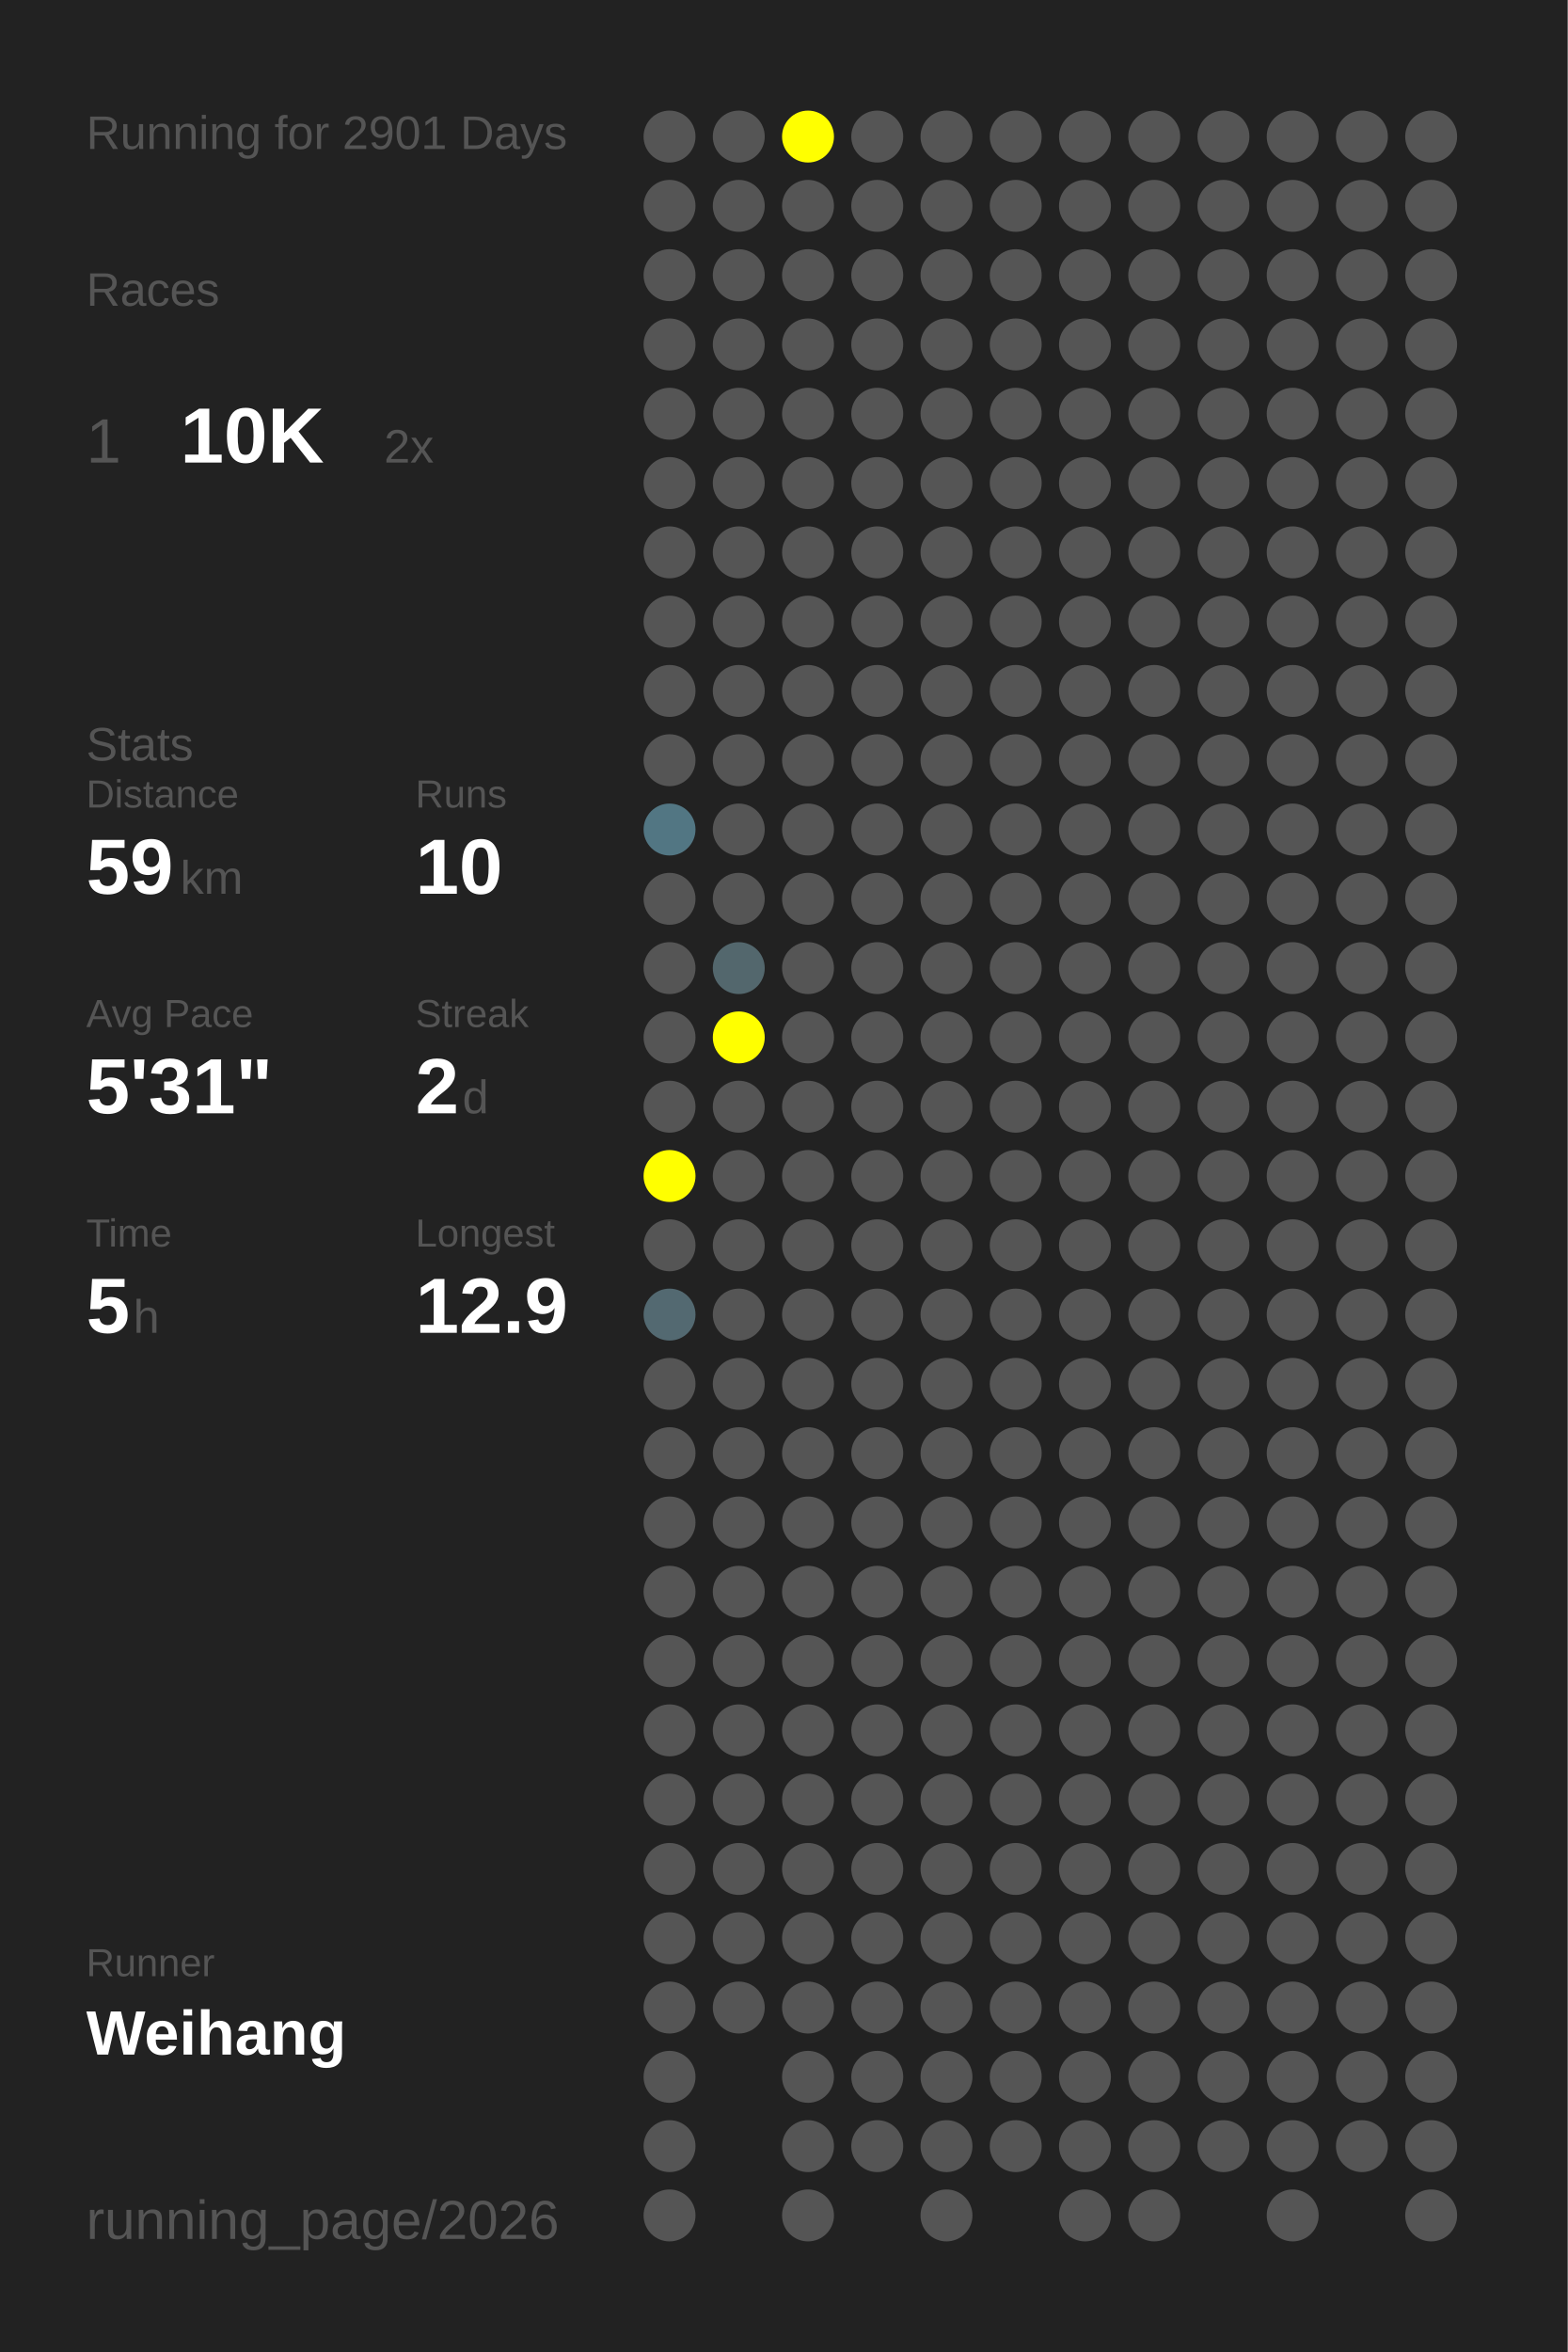
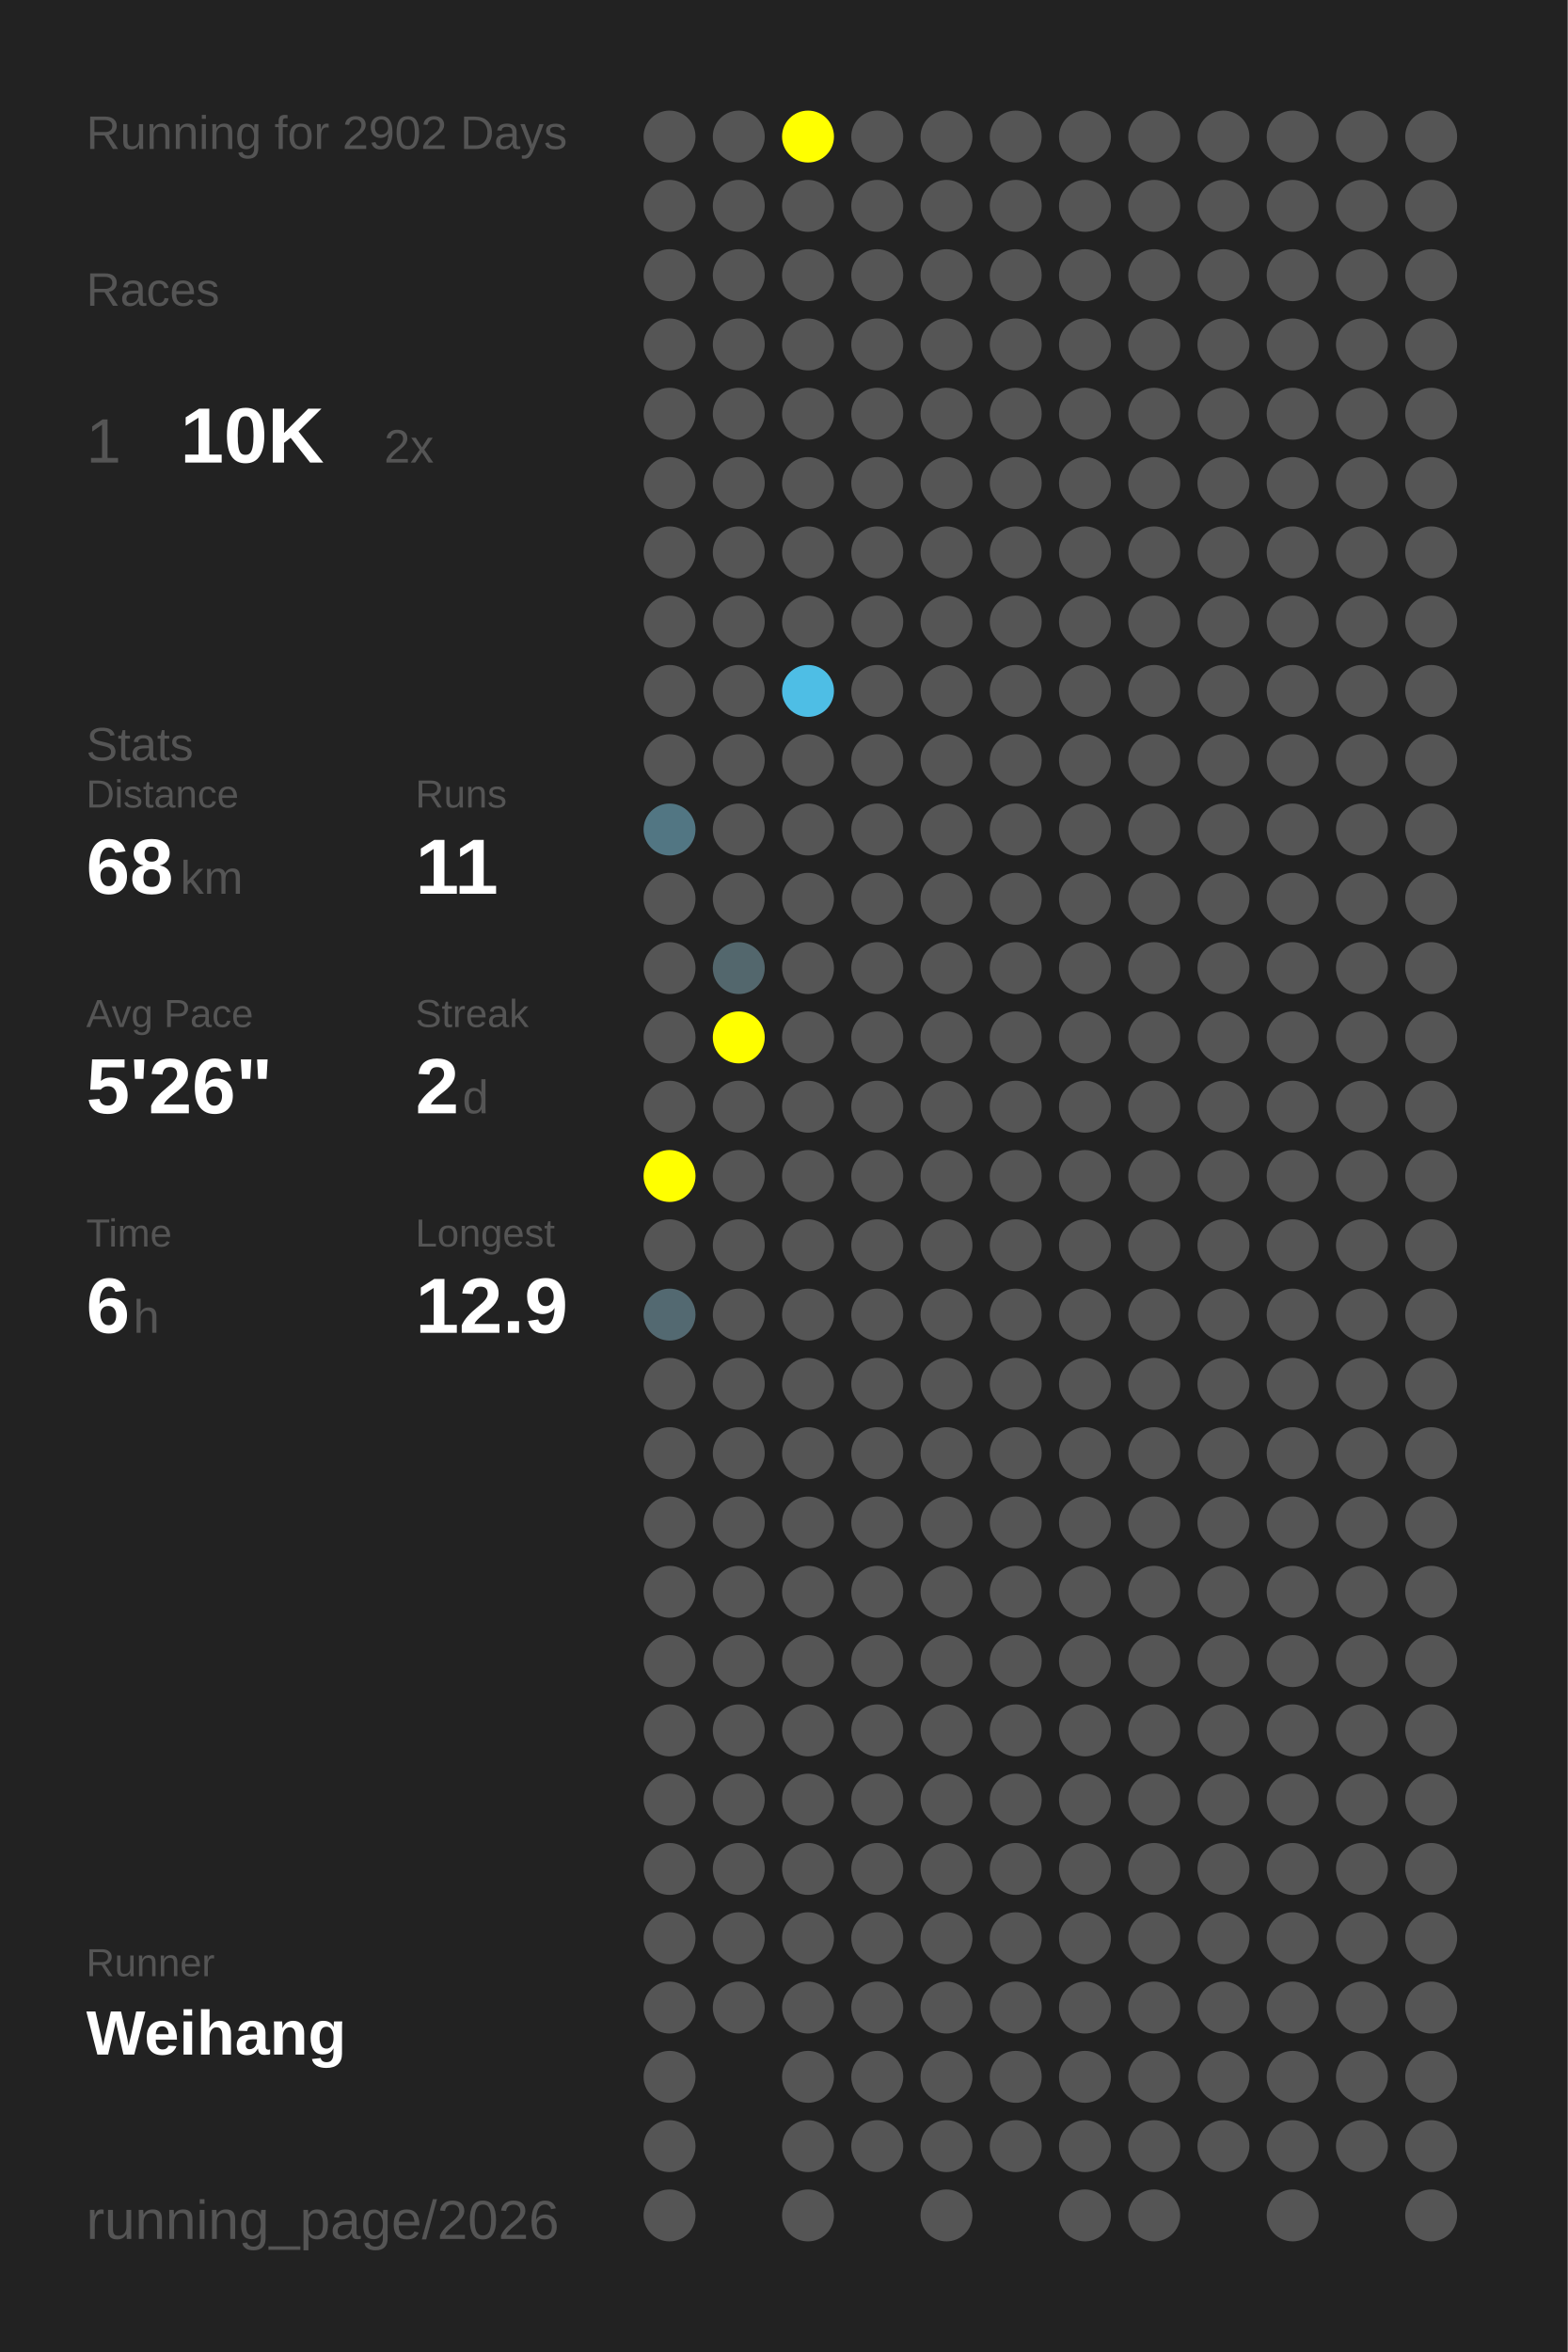
<svg xmlns="http://www.w3.org/2000/svg" baseProfile="full" height="300mm" version="1.1" viewBox="0,0,200,300" width="200mm">
  <defs />
  <rect fill="#222222" height="300" width="200" x="0" y="0" />
-   <text fill="#555555" style="font-size:6px; font-family:Arial;" x="11" y="19">Running for 2901 Days</text>
+   <text fill="#555555" style="font-size:6px; font-family:Arial;" x="11" y="19">Running for 2902 Days</text>
  <text fill="#555555" style="font-size:6px; font-family:Arial;" x="11" y="39">Races</text>
  <text fill="#555555" style="font-size:8px; font-family:Arial;" x="11" y="59">1</text>
  <text fill="#FFFFFF" style="font-size:10px; font-family:Arial; font-weight:bold;" x="23" y="59">10K</text>
  <text fill="#555555" style="font-size:6px; font-family:Arial;" x="49" y="59">2x</text>
  <text fill="#555555" style="font-size:6px; font-family:Arial;" x="11" y="97">Stats</text>
  <text fill="#555555" style="font-size:5px; font-family:Arial;" x="11" y="103">Distance</text>
-   <text fill="#FFFFFF" style="font-size:10px; font-family:Arial; font-weight:bold;" x="11" y="114">59</text>
+   <text fill="#FFFFFF" style="font-size:10px; font-family:Arial; font-weight:bold;" x="11" y="114">68</text>
  <text fill="#555555" style="font-size:6px; font-family:Arial;" x="23" y="114">km</text>
  <text fill="#555555" style="font-size:5px; font-family:Arial;" x="53" y="103">Runs</text>
-   <text fill="#FFFFFF" style="font-size:10px; font-family:Arial; font-weight:bold;" x="53" y="114">10</text>
+   <text fill="#FFFFFF" style="font-size:10px; font-family:Arial; font-weight:bold;" x="53" y="114">11</text>
  <text fill="#555555" style="font-size:5px; font-family:Arial;" x="11" y="131">Avg Pace</text>
-   <text fill="#FFFFFF" style="font-size:10px; font-family:Arial; font-weight:bold;" x="11" y="142">5'31"</text>
+   <text fill="#FFFFFF" style="font-size:10px; font-family:Arial; font-weight:bold;" x="11" y="142">5'26"</text>
  <text fill="#555555" style="font-size:5px; font-family:Arial;" x="53" y="131">Streak</text>
  <text fill="#FFFFFF" style="font-size:10px; font-family:Arial; font-weight:bold;" x="53" y="142">2</text>
  <text fill="#555555" style="font-size:6px; font-family:Arial;" x="59" y="142">d</text>
  <text fill="#555555" style="font-size:5px; font-family:Arial;" x="11" y="159">Time</text>
-   <text fill="#FFFFFF" style="font-size:10px; font-family:Arial; font-weight:bold;" x="11" y="170">5</text>
+   <text fill="#FFFFFF" style="font-size:10px; font-family:Arial; font-weight:bold;" x="11" y="170">6</text>
  <text fill="#555555" style="font-size:6px; font-family:Arial;" x="17" y="170">h</text>
  <text fill="#555555" style="font-size:5px; font-family:Arial;" x="53" y="159">Longest</text>
  <text fill="#FFFFFF" style="font-size:10px; font-family:Arial; font-weight:bold;" x="53" y="170">12.9</text>
  <text fill="#555555" style="font-size:5px; font-family:Arial;" x="11" y="252.065">Runner</text>
  <text fill="#FFFFFF" style="font-size:8px; font-family:Arial; font-weight:bold;" x="11" y="262.065">Weihang</text>
  <text fill="#555555" style="font-size:7px; font-family:Arial;" x="11" y="285.581">running_page/2026</text>
  <circle cx="85.417" cy="17.419" fill="#555555" r="3.312" />
  <circle cx="85.417" cy="26.258" fill="#555555" r="3.312" />
  <circle cx="85.417" cy="35.097" fill="#555555" r="3.312" />
  <circle cx="85.417" cy="43.935" fill="#555555" r="3.312" />
  <circle cx="85.417" cy="52.774" fill="#555555" r="3.312" />
  <circle cx="85.417" cy="61.613" fill="#555555" r="3.312" />
  <circle cx="85.417" cy="70.452" fill="#555555" r="3.312" />
  <circle cx="85.417" cy="79.29" fill="#555555" r="3.312" />
  <circle cx="85.417" cy="88.129" fill="#555555" r="3.312" />
  <circle cx="85.417" cy="96.968" fill="#555555" r="3.312" />
  <circle cx="85.417" cy="105.806" fill="#527683" r="3.312" />
  <circle cx="85.417" cy="114.645" fill="#555555" r="3.312" />
  <circle cx="85.417" cy="123.484" fill="#555555" r="3.312" />
  <circle cx="85.417" cy="132.323" fill="#555555" r="3.312" />
  <circle cx="85.417" cy="141.161" fill="#555555" r="3.312" />
  <circle cx="85.417" cy="150" fill="#FFFF00" r="3.312" />
  <circle cx="85.417" cy="158.839" fill="#555555" r="3.312" />
  <circle cx="85.417" cy="167.677" fill="#536971" r="3.312" />
  <circle cx="85.417" cy="176.516" fill="#555555" r="3.312" />
  <circle cx="85.417" cy="185.355" fill="#555555" r="3.312" />
  <circle cx="85.417" cy="194.194" fill="#555555" r="3.312" />
  <circle cx="85.417" cy="203.032" fill="#555555" r="3.312" />
  <circle cx="85.417" cy="211.871" fill="#555555" r="3.312" />
  <circle cx="85.417" cy="220.71" fill="#555555" r="3.312" />
  <circle cx="85.417" cy="229.548" fill="#555555" r="3.312" />
  <circle cx="85.417" cy="238.387" fill="#555555" r="3.312" />
  <circle cx="85.417" cy="247.226" fill="#555555" r="3.312" />
  <circle cx="85.417" cy="256.065" fill="#555555" r="3.312" />
  <circle cx="85.417" cy="264.903" fill="#555555" r="3.312" />
  <circle cx="85.417" cy="273.742" fill="#555555" r="3.312" />
  <circle cx="85.417" cy="282.581" fill="#555555" r="3.312" />
  <circle cx="94.25" cy="17.419" fill="#555555" r="3.312" />
  <circle cx="94.25" cy="26.258" fill="#555555" r="3.312" />
  <circle cx="94.25" cy="35.097" fill="#555555" r="3.312" />
  <circle cx="94.25" cy="43.935" fill="#555555" r="3.312" />
  <circle cx="94.25" cy="52.774" fill="#555555" r="3.312" />
  <circle cx="94.25" cy="61.613" fill="#555555" r="3.312" />
  <circle cx="94.25" cy="70.452" fill="#555555" r="3.312" />
  <circle cx="94.25" cy="79.29" fill="#555555" r="3.312" />
  <circle cx="94.25" cy="88.129" fill="#555555" r="3.312" />
  <circle cx="94.25" cy="96.968" fill="#555555" r="3.312" />
  <circle cx="94.25" cy="105.806" fill="#555555" r="3.312" />
  <circle cx="94.25" cy="114.645" fill="#555555" r="3.312" />
  <circle cx="94.25" cy="123.484" fill="#53676d" r="3.312" />
  <circle cx="94.25" cy="132.323" fill="#FFFF00" r="3.312" />
  <circle cx="94.25" cy="141.161" fill="#555555" r="3.312" />
  <circle cx="94.25" cy="150" fill="#555555" r="3.312" />
  <circle cx="94.25" cy="158.839" fill="#555555" r="3.312" />
  <circle cx="94.25" cy="167.677" fill="#555555" r="3.312" />
  <circle cx="94.25" cy="176.516" fill="#555555" r="3.312" />
  <circle cx="94.25" cy="185.355" fill="#555555" r="3.312" />
  <circle cx="94.25" cy="194.194" fill="#555555" r="3.312" />
  <circle cx="94.25" cy="203.032" fill="#555555" r="3.312" />
  <circle cx="94.25" cy="211.871" fill="#555555" r="3.312" />
  <circle cx="94.25" cy="220.71" fill="#555555" r="3.312" />
  <circle cx="94.25" cy="229.548" fill="#555555" r="3.312" />
  <circle cx="94.25" cy="238.387" fill="#555555" r="3.312" />
  <circle cx="94.25" cy="247.226" fill="#555555" r="3.312" />
  <circle cx="94.25" cy="256.065" fill="#555555" r="3.312" />
  <circle cx="103.083" cy="17.419" fill="#FFFF00" r="3.312" />
  <circle cx="103.083" cy="26.258" fill="#555555" r="3.312" />
  <circle cx="103.083" cy="35.097" fill="#555555" r="3.312" />
  <circle cx="103.083" cy="43.935" fill="#555555" r="3.312" />
  <circle cx="103.083" cy="52.774" fill="#555555" r="3.312" />
  <circle cx="103.083" cy="61.613" fill="#555555" r="3.312" />
  <circle cx="103.083" cy="70.452" fill="#555555" r="3.312" />
  <circle cx="103.083" cy="79.29" fill="#555555" r="3.312" />
-   <circle cx="103.083" cy="88.129" fill="#555555" r="3.312" />
+   <circle cx="103.083" cy="88.129" fill="#4ebee5" r="3.312" />
  <circle cx="103.083" cy="96.968" fill="#555555" r="3.312" />
  <circle cx="103.083" cy="105.806" fill="#555555" r="3.312" />
  <circle cx="103.083" cy="114.645" fill="#555555" r="3.312" />
  <circle cx="103.083" cy="123.484" fill="#555555" r="3.312" />
  <circle cx="103.083" cy="132.323" fill="#555555" r="3.312" />
  <circle cx="103.083" cy="141.161" fill="#555555" r="3.312" />
  <circle cx="103.083" cy="150" fill="#555555" r="3.312" />
  <circle cx="103.083" cy="158.839" fill="#555555" r="3.312" />
  <circle cx="103.083" cy="167.677" fill="#555555" r="3.312" />
  <circle cx="103.083" cy="176.516" fill="#555555" r="3.312" />
  <circle cx="103.083" cy="185.355" fill="#555555" r="3.312" />
  <circle cx="103.083" cy="194.194" fill="#555555" r="3.312" />
  <circle cx="103.083" cy="203.032" fill="#555555" r="3.312" />
  <circle cx="103.083" cy="211.871" fill="#555555" r="3.312" />
  <circle cx="103.083" cy="220.71" fill="#555555" r="3.312" />
  <circle cx="103.083" cy="229.548" fill="#555555" r="3.312" />
  <circle cx="103.083" cy="238.387" fill="#555555" r="3.312" />
  <circle cx="103.083" cy="247.226" fill="#555555" r="3.312" />
  <circle cx="103.083" cy="256.065" fill="#555555" r="3.312" />
  <circle cx="103.083" cy="264.903" fill="#555555" r="3.312" />
  <circle cx="103.083" cy="273.742" fill="#555555" r="3.312" />
  <circle cx="103.083" cy="282.581" fill="#555555" r="3.312" />
  <circle cx="111.917" cy="17.419" fill="#555555" r="3.312" />
  <circle cx="111.917" cy="26.258" fill="#555555" r="3.312" />
  <circle cx="111.917" cy="35.097" fill="#555555" r="3.312" />
  <circle cx="111.917" cy="43.935" fill="#555555" r="3.312" />
  <circle cx="111.917" cy="52.774" fill="#555555" r="3.312" />
  <circle cx="111.917" cy="61.613" fill="#555555" r="3.312" />
  <circle cx="111.917" cy="70.452" fill="#555555" r="3.312" />
  <circle cx="111.917" cy="79.29" fill="#555555" r="3.312" />
  <circle cx="111.917" cy="88.129" fill="#555555" r="3.312" />
  <circle cx="111.917" cy="96.968" fill="#555555" r="3.312" />
  <circle cx="111.917" cy="105.806" fill="#555555" r="3.312" />
  <circle cx="111.917" cy="114.645" fill="#555555" r="3.312" />
  <circle cx="111.917" cy="123.484" fill="#555555" r="3.312" />
  <circle cx="111.917" cy="132.323" fill="#555555" r="3.312" />
  <circle cx="111.917" cy="141.161" fill="#555555" r="3.312" />
  <circle cx="111.917" cy="150" fill="#555555" r="3.312" />
  <circle cx="111.917" cy="158.839" fill="#555555" r="3.312" />
  <circle cx="111.917" cy="167.677" fill="#555555" r="3.312" />
  <circle cx="111.917" cy="176.516" fill="#555555" r="3.312" />
  <circle cx="111.917" cy="185.355" fill="#555555" r="3.312" />
  <circle cx="111.917" cy="194.194" fill="#555555" r="3.312" />
  <circle cx="111.917" cy="203.032" fill="#555555" r="3.312" />
  <circle cx="111.917" cy="211.871" fill="#555555" r="3.312" />
  <circle cx="111.917" cy="220.71" fill="#555555" r="3.312" />
  <circle cx="111.917" cy="229.548" fill="#555555" r="3.312" />
  <circle cx="111.917" cy="238.387" fill="#555555" r="3.312" />
  <circle cx="111.917" cy="247.226" fill="#555555" r="3.312" />
  <circle cx="111.917" cy="256.065" fill="#555555" r="3.312" />
  <circle cx="111.917" cy="264.903" fill="#555555" r="3.312" />
  <circle cx="111.917" cy="273.742" fill="#555555" r="3.312" />
  <circle cx="120.75" cy="17.419" fill="#555555" r="3.312" />
  <circle cx="120.75" cy="26.258" fill="#555555" r="3.312" />
  <circle cx="120.75" cy="35.097" fill="#555555" r="3.312" />
  <circle cx="120.75" cy="43.935" fill="#555555" r="3.312" />
  <circle cx="120.75" cy="52.774" fill="#555555" r="3.312" />
  <circle cx="120.75" cy="61.613" fill="#555555" r="3.312" />
  <circle cx="120.75" cy="70.452" fill="#555555" r="3.312" />
  <circle cx="120.75" cy="79.29" fill="#555555" r="3.312" />
  <circle cx="120.75" cy="88.129" fill="#555555" r="3.312" />
  <circle cx="120.75" cy="96.968" fill="#555555" r="3.312" />
  <circle cx="120.75" cy="105.806" fill="#555555" r="3.312" />
  <circle cx="120.75" cy="114.645" fill="#555555" r="3.312" />
  <circle cx="120.75" cy="123.484" fill="#555555" r="3.312" />
  <circle cx="120.75" cy="132.323" fill="#555555" r="3.312" />
  <circle cx="120.75" cy="141.161" fill="#555555" r="3.312" />
  <circle cx="120.75" cy="150" fill="#555555" r="3.312" />
  <circle cx="120.75" cy="158.839" fill="#555555" r="3.312" />
  <circle cx="120.75" cy="167.677" fill="#555555" r="3.312" />
  <circle cx="120.75" cy="176.516" fill="#555555" r="3.312" />
  <circle cx="120.75" cy="185.355" fill="#555555" r="3.312" />
  <circle cx="120.75" cy="194.194" fill="#555555" r="3.312" />
  <circle cx="120.75" cy="203.032" fill="#555555" r="3.312" />
  <circle cx="120.75" cy="211.871" fill="#555555" r="3.312" />
  <circle cx="120.75" cy="220.71" fill="#555555" r="3.312" />
  <circle cx="120.75" cy="229.548" fill="#555555" r="3.312" />
  <circle cx="120.75" cy="238.387" fill="#555555" r="3.312" />
  <circle cx="120.75" cy="247.226" fill="#555555" r="3.312" />
  <circle cx="120.75" cy="256.065" fill="#555555" r="3.312" />
  <circle cx="120.75" cy="264.903" fill="#555555" r="3.312" />
  <circle cx="120.75" cy="273.742" fill="#555555" r="3.312" />
  <circle cx="120.75" cy="282.581" fill="#555555" r="3.312" />
  <circle cx="129.583" cy="17.419" fill="#555555" r="3.312" />
  <circle cx="129.583" cy="26.258" fill="#555555" r="3.312" />
  <circle cx="129.583" cy="35.097" fill="#555555" r="3.312" />
  <circle cx="129.583" cy="43.935" fill="#555555" r="3.312" />
  <circle cx="129.583" cy="52.774" fill="#555555" r="3.312" />
  <circle cx="129.583" cy="61.613" fill="#555555" r="3.312" />
  <circle cx="129.583" cy="70.452" fill="#555555" r="3.312" />
  <circle cx="129.583" cy="79.29" fill="#555555" r="3.312" />
  <circle cx="129.583" cy="88.129" fill="#555555" r="3.312" />
  <circle cx="129.583" cy="96.968" fill="#555555" r="3.312" />
  <circle cx="129.583" cy="105.806" fill="#555555" r="3.312" />
  <circle cx="129.583" cy="114.645" fill="#555555" r="3.312" />
  <circle cx="129.583" cy="123.484" fill="#555555" r="3.312" />
  <circle cx="129.583" cy="132.323" fill="#555555" r="3.312" />
  <circle cx="129.583" cy="141.161" fill="#555555" r="3.312" />
  <circle cx="129.583" cy="150" fill="#555555" r="3.312" />
  <circle cx="129.583" cy="158.839" fill="#555555" r="3.312" />
  <circle cx="129.583" cy="167.677" fill="#555555" r="3.312" />
  <circle cx="129.583" cy="176.516" fill="#555555" r="3.312" />
  <circle cx="129.583" cy="185.355" fill="#555555" r="3.312" />
  <circle cx="129.583" cy="194.194" fill="#555555" r="3.312" />
  <circle cx="129.583" cy="203.032" fill="#555555" r="3.312" />
  <circle cx="129.583" cy="211.871" fill="#555555" r="3.312" />
  <circle cx="129.583" cy="220.71" fill="#555555" r="3.312" />
  <circle cx="129.583" cy="229.548" fill="#555555" r="3.312" />
  <circle cx="129.583" cy="238.387" fill="#555555" r="3.312" />
  <circle cx="129.583" cy="247.226" fill="#555555" r="3.312" />
  <circle cx="129.583" cy="256.065" fill="#555555" r="3.312" />
  <circle cx="129.583" cy="264.903" fill="#555555" r="3.312" />
  <circle cx="129.583" cy="273.742" fill="#555555" r="3.312" />
  <circle cx="138.417" cy="17.419" fill="#555555" r="3.312" />
  <circle cx="138.417" cy="26.258" fill="#555555" r="3.312" />
  <circle cx="138.417" cy="35.097" fill="#555555" r="3.312" />
  <circle cx="138.417" cy="43.935" fill="#555555" r="3.312" />
  <circle cx="138.417" cy="52.774" fill="#555555" r="3.312" />
  <circle cx="138.417" cy="61.613" fill="#555555" r="3.312" />
  <circle cx="138.417" cy="70.452" fill="#555555" r="3.312" />
  <circle cx="138.417" cy="79.29" fill="#555555" r="3.312" />
  <circle cx="138.417" cy="88.129" fill="#555555" r="3.312" />
  <circle cx="138.417" cy="96.968" fill="#555555" r="3.312" />
  <circle cx="138.417" cy="105.806" fill="#555555" r="3.312" />
  <circle cx="138.417" cy="114.645" fill="#555555" r="3.312" />
  <circle cx="138.417" cy="123.484" fill="#555555" r="3.312" />
  <circle cx="138.417" cy="132.323" fill="#555555" r="3.312" />
  <circle cx="138.417" cy="141.161" fill="#555555" r="3.312" />
  <circle cx="138.417" cy="150" fill="#555555" r="3.312" />
  <circle cx="138.417" cy="158.839" fill="#555555" r="3.312" />
  <circle cx="138.417" cy="167.677" fill="#555555" r="3.312" />
  <circle cx="138.417" cy="176.516" fill="#555555" r="3.312" />
  <circle cx="138.417" cy="185.355" fill="#555555" r="3.312" />
  <circle cx="138.417" cy="194.194" fill="#555555" r="3.312" />
  <circle cx="138.417" cy="203.032" fill="#555555" r="3.312" />
  <circle cx="138.417" cy="211.871" fill="#555555" r="3.312" />
  <circle cx="138.417" cy="220.71" fill="#555555" r="3.312" />
  <circle cx="138.417" cy="229.548" fill="#555555" r="3.312" />
  <circle cx="138.417" cy="238.387" fill="#555555" r="3.312" />
  <circle cx="138.417" cy="247.226" fill="#555555" r="3.312" />
  <circle cx="138.417" cy="256.065" fill="#555555" r="3.312" />
  <circle cx="138.417" cy="264.903" fill="#555555" r="3.312" />
  <circle cx="138.417" cy="273.742" fill="#555555" r="3.312" />
  <circle cx="138.417" cy="282.581" fill="#555555" r="3.312" />
  <circle cx="147.25" cy="17.419" fill="#555555" r="3.312" />
  <circle cx="147.25" cy="26.258" fill="#555555" r="3.312" />
  <circle cx="147.25" cy="35.097" fill="#555555" r="3.312" />
  <circle cx="147.25" cy="43.935" fill="#555555" r="3.312" />
  <circle cx="147.25" cy="52.774" fill="#555555" r="3.312" />
  <circle cx="147.25" cy="61.613" fill="#555555" r="3.312" />
  <circle cx="147.25" cy="70.452" fill="#555555" r="3.312" />
  <circle cx="147.25" cy="79.29" fill="#555555" r="3.312" />
  <circle cx="147.25" cy="88.129" fill="#555555" r="3.312" />
  <circle cx="147.25" cy="96.968" fill="#555555" r="3.312" />
  <circle cx="147.25" cy="105.806" fill="#555555" r="3.312" />
  <circle cx="147.25" cy="114.645" fill="#555555" r="3.312" />
  <circle cx="147.25" cy="123.484" fill="#555555" r="3.312" />
  <circle cx="147.25" cy="132.323" fill="#555555" r="3.312" />
  <circle cx="147.25" cy="141.161" fill="#555555" r="3.312" />
  <circle cx="147.25" cy="150" fill="#555555" r="3.312" />
  <circle cx="147.25" cy="158.839" fill="#555555" r="3.312" />
  <circle cx="147.25" cy="167.677" fill="#555555" r="3.312" />
  <circle cx="147.25" cy="176.516" fill="#555555" r="3.312" />
  <circle cx="147.25" cy="185.355" fill="#555555" r="3.312" />
  <circle cx="147.25" cy="194.194" fill="#555555" r="3.312" />
  <circle cx="147.25" cy="203.032" fill="#555555" r="3.312" />
  <circle cx="147.25" cy="211.871" fill="#555555" r="3.312" />
  <circle cx="147.25" cy="220.71" fill="#555555" r="3.312" />
  <circle cx="147.25" cy="229.548" fill="#555555" r="3.312" />
  <circle cx="147.25" cy="238.387" fill="#555555" r="3.312" />
  <circle cx="147.25" cy="247.226" fill="#555555" r="3.312" />
  <circle cx="147.25" cy="256.065" fill="#555555" r="3.312" />
  <circle cx="147.25" cy="264.903" fill="#555555" r="3.312" />
  <circle cx="147.25" cy="273.742" fill="#555555" r="3.312" />
  <circle cx="147.25" cy="282.581" fill="#555555" r="3.312" />
  <circle cx="156.083" cy="17.419" fill="#555555" r="3.312" />
  <circle cx="156.083" cy="26.258" fill="#555555" r="3.312" />
  <circle cx="156.083" cy="35.097" fill="#555555" r="3.312" />
  <circle cx="156.083" cy="43.935" fill="#555555" r="3.312" />
  <circle cx="156.083" cy="52.774" fill="#555555" r="3.312" />
  <circle cx="156.083" cy="61.613" fill="#555555" r="3.312" />
  <circle cx="156.083" cy="70.452" fill="#555555" r="3.312" />
  <circle cx="156.083" cy="79.29" fill="#555555" r="3.312" />
  <circle cx="156.083" cy="88.129" fill="#555555" r="3.312" />
  <circle cx="156.083" cy="96.968" fill="#555555" r="3.312" />
  <circle cx="156.083" cy="105.806" fill="#555555" r="3.312" />
  <circle cx="156.083" cy="114.645" fill="#555555" r="3.312" />
  <circle cx="156.083" cy="123.484" fill="#555555" r="3.312" />
  <circle cx="156.083" cy="132.323" fill="#555555" r="3.312" />
  <circle cx="156.083" cy="141.161" fill="#555555" r="3.312" />
  <circle cx="156.083" cy="150" fill="#555555" r="3.312" />
  <circle cx="156.083" cy="158.839" fill="#555555" r="3.312" />
  <circle cx="156.083" cy="167.677" fill="#555555" r="3.312" />
  <circle cx="156.083" cy="176.516" fill="#555555" r="3.312" />
  <circle cx="156.083" cy="185.355" fill="#555555" r="3.312" />
  <circle cx="156.083" cy="194.194" fill="#555555" r="3.312" />
  <circle cx="156.083" cy="203.032" fill="#555555" r="3.312" />
  <circle cx="156.083" cy="211.871" fill="#555555" r="3.312" />
  <circle cx="156.083" cy="220.71" fill="#555555" r="3.312" />
  <circle cx="156.083" cy="229.548" fill="#555555" r="3.312" />
  <circle cx="156.083" cy="238.387" fill="#555555" r="3.312" />
  <circle cx="156.083" cy="247.226" fill="#555555" r="3.312" />
  <circle cx="156.083" cy="256.065" fill="#555555" r="3.312" />
  <circle cx="156.083" cy="264.903" fill="#555555" r="3.312" />
  <circle cx="156.083" cy="273.742" fill="#555555" r="3.312" />
  <circle cx="164.917" cy="17.419" fill="#555555" r="3.312" />
  <circle cx="164.917" cy="26.258" fill="#555555" r="3.312" />
  <circle cx="164.917" cy="35.097" fill="#555555" r="3.312" />
  <circle cx="164.917" cy="43.935" fill="#555555" r="3.312" />
  <circle cx="164.917" cy="52.774" fill="#555555" r="3.312" />
  <circle cx="164.917" cy="61.613" fill="#555555" r="3.312" />
  <circle cx="164.917" cy="70.452" fill="#555555" r="3.312" />
  <circle cx="164.917" cy="79.29" fill="#555555" r="3.312" />
  <circle cx="164.917" cy="88.129" fill="#555555" r="3.312" />
  <circle cx="164.917" cy="96.968" fill="#555555" r="3.312" />
  <circle cx="164.917" cy="105.806" fill="#555555" r="3.312" />
  <circle cx="164.917" cy="114.645" fill="#555555" r="3.312" />
  <circle cx="164.917" cy="123.484" fill="#555555" r="3.312" />
  <circle cx="164.917" cy="132.323" fill="#555555" r="3.312" />
  <circle cx="164.917" cy="141.161" fill="#555555" r="3.312" />
  <circle cx="164.917" cy="150" fill="#555555" r="3.312" />
  <circle cx="164.917" cy="158.839" fill="#555555" r="3.312" />
  <circle cx="164.917" cy="167.677" fill="#555555" r="3.312" />
  <circle cx="164.917" cy="176.516" fill="#555555" r="3.312" />
  <circle cx="164.917" cy="185.355" fill="#555555" r="3.312" />
  <circle cx="164.917" cy="194.194" fill="#555555" r="3.312" />
  <circle cx="164.917" cy="203.032" fill="#555555" r="3.312" />
  <circle cx="164.917" cy="211.871" fill="#555555" r="3.312" />
  <circle cx="164.917" cy="220.71" fill="#555555" r="3.312" />
  <circle cx="164.917" cy="229.548" fill="#555555" r="3.312" />
  <circle cx="164.917" cy="238.387" fill="#555555" r="3.312" />
  <circle cx="164.917" cy="247.226" fill="#555555" r="3.312" />
  <circle cx="164.917" cy="256.065" fill="#555555" r="3.312" />
  <circle cx="164.917" cy="264.903" fill="#555555" r="3.312" />
  <circle cx="164.917" cy="273.742" fill="#555555" r="3.312" />
  <circle cx="164.917" cy="282.581" fill="#555555" r="3.312" />
  <circle cx="173.75" cy="17.419" fill="#555555" r="3.312" />
  <circle cx="173.75" cy="26.258" fill="#555555" r="3.312" />
  <circle cx="173.75" cy="35.097" fill="#555555" r="3.312" />
  <circle cx="173.75" cy="43.935" fill="#555555" r="3.312" />
  <circle cx="173.75" cy="52.774" fill="#555555" r="3.312" />
  <circle cx="173.75" cy="61.613" fill="#555555" r="3.312" />
  <circle cx="173.75" cy="70.452" fill="#555555" r="3.312" />
  <circle cx="173.75" cy="79.29" fill="#555555" r="3.312" />
  <circle cx="173.75" cy="88.129" fill="#555555" r="3.312" />
  <circle cx="173.75" cy="96.968" fill="#555555" r="3.312" />
  <circle cx="173.75" cy="105.806" fill="#555555" r="3.312" />
  <circle cx="173.75" cy="114.645" fill="#555555" r="3.312" />
  <circle cx="173.75" cy="123.484" fill="#555555" r="3.312" />
  <circle cx="173.75" cy="132.323" fill="#555555" r="3.312" />
  <circle cx="173.75" cy="141.161" fill="#555555" r="3.312" />
  <circle cx="173.75" cy="150" fill="#555555" r="3.312" />
  <circle cx="173.75" cy="158.839" fill="#555555" r="3.312" />
  <circle cx="173.75" cy="167.677" fill="#555555" r="3.312" />
  <circle cx="173.75" cy="176.516" fill="#555555" r="3.312" />
  <circle cx="173.75" cy="185.355" fill="#555555" r="3.312" />
  <circle cx="173.75" cy="194.194" fill="#555555" r="3.312" />
  <circle cx="173.75" cy="203.032" fill="#555555" r="3.312" />
  <circle cx="173.75" cy="211.871" fill="#555555" r="3.312" />
  <circle cx="173.75" cy="220.71" fill="#555555" r="3.312" />
  <circle cx="173.75" cy="229.548" fill="#555555" r="3.312" />
  <circle cx="173.75" cy="238.387" fill="#555555" r="3.312" />
  <circle cx="173.75" cy="247.226" fill="#555555" r="3.312" />
  <circle cx="173.75" cy="256.065" fill="#555555" r="3.312" />
  <circle cx="173.75" cy="264.903" fill="#555555" r="3.312" />
  <circle cx="173.75" cy="273.742" fill="#555555" r="3.312" />
  <circle cx="182.583" cy="17.419" fill="#555555" r="3.312" />
  <circle cx="182.583" cy="26.258" fill="#555555" r="3.312" />
  <circle cx="182.583" cy="35.097" fill="#555555" r="3.312" />
  <circle cx="182.583" cy="43.935" fill="#555555" r="3.312" />
  <circle cx="182.583" cy="52.774" fill="#555555" r="3.312" />
  <circle cx="182.583" cy="61.613" fill="#555555" r="3.312" />
  <circle cx="182.583" cy="70.452" fill="#555555" r="3.312" />
  <circle cx="182.583" cy="79.29" fill="#555555" r="3.312" />
  <circle cx="182.583" cy="88.129" fill="#555555" r="3.312" />
  <circle cx="182.583" cy="96.968" fill="#555555" r="3.312" />
  <circle cx="182.583" cy="105.806" fill="#555555" r="3.312" />
  <circle cx="182.583" cy="114.645" fill="#555555" r="3.312" />
  <circle cx="182.583" cy="123.484" fill="#555555" r="3.312" />
  <circle cx="182.583" cy="132.323" fill="#555555" r="3.312" />
  <circle cx="182.583" cy="141.161" fill="#555555" r="3.312" />
  <circle cx="182.583" cy="150" fill="#555555" r="3.312" />
  <circle cx="182.583" cy="158.839" fill="#555555" r="3.312" />
  <circle cx="182.583" cy="167.677" fill="#555555" r="3.312" />
  <circle cx="182.583" cy="176.516" fill="#555555" r="3.312" />
  <circle cx="182.583" cy="185.355" fill="#555555" r="3.312" />
  <circle cx="182.583" cy="194.194" fill="#555555" r="3.312" />
  <circle cx="182.583" cy="203.032" fill="#555555" r="3.312" />
  <circle cx="182.583" cy="211.871" fill="#555555" r="3.312" />
  <circle cx="182.583" cy="220.71" fill="#555555" r="3.312" />
  <circle cx="182.583" cy="229.548" fill="#555555" r="3.312" />
  <circle cx="182.583" cy="238.387" fill="#555555" r="3.312" />
  <circle cx="182.583" cy="247.226" fill="#555555" r="3.312" />
  <circle cx="182.583" cy="256.065" fill="#555555" r="3.312" />
  <circle cx="182.583" cy="264.903" fill="#555555" r="3.312" />
  <circle cx="182.583" cy="273.742" fill="#555555" r="3.312" />
  <circle cx="182.583" cy="282.581" fill="#555555" r="3.312" />
</svg>
